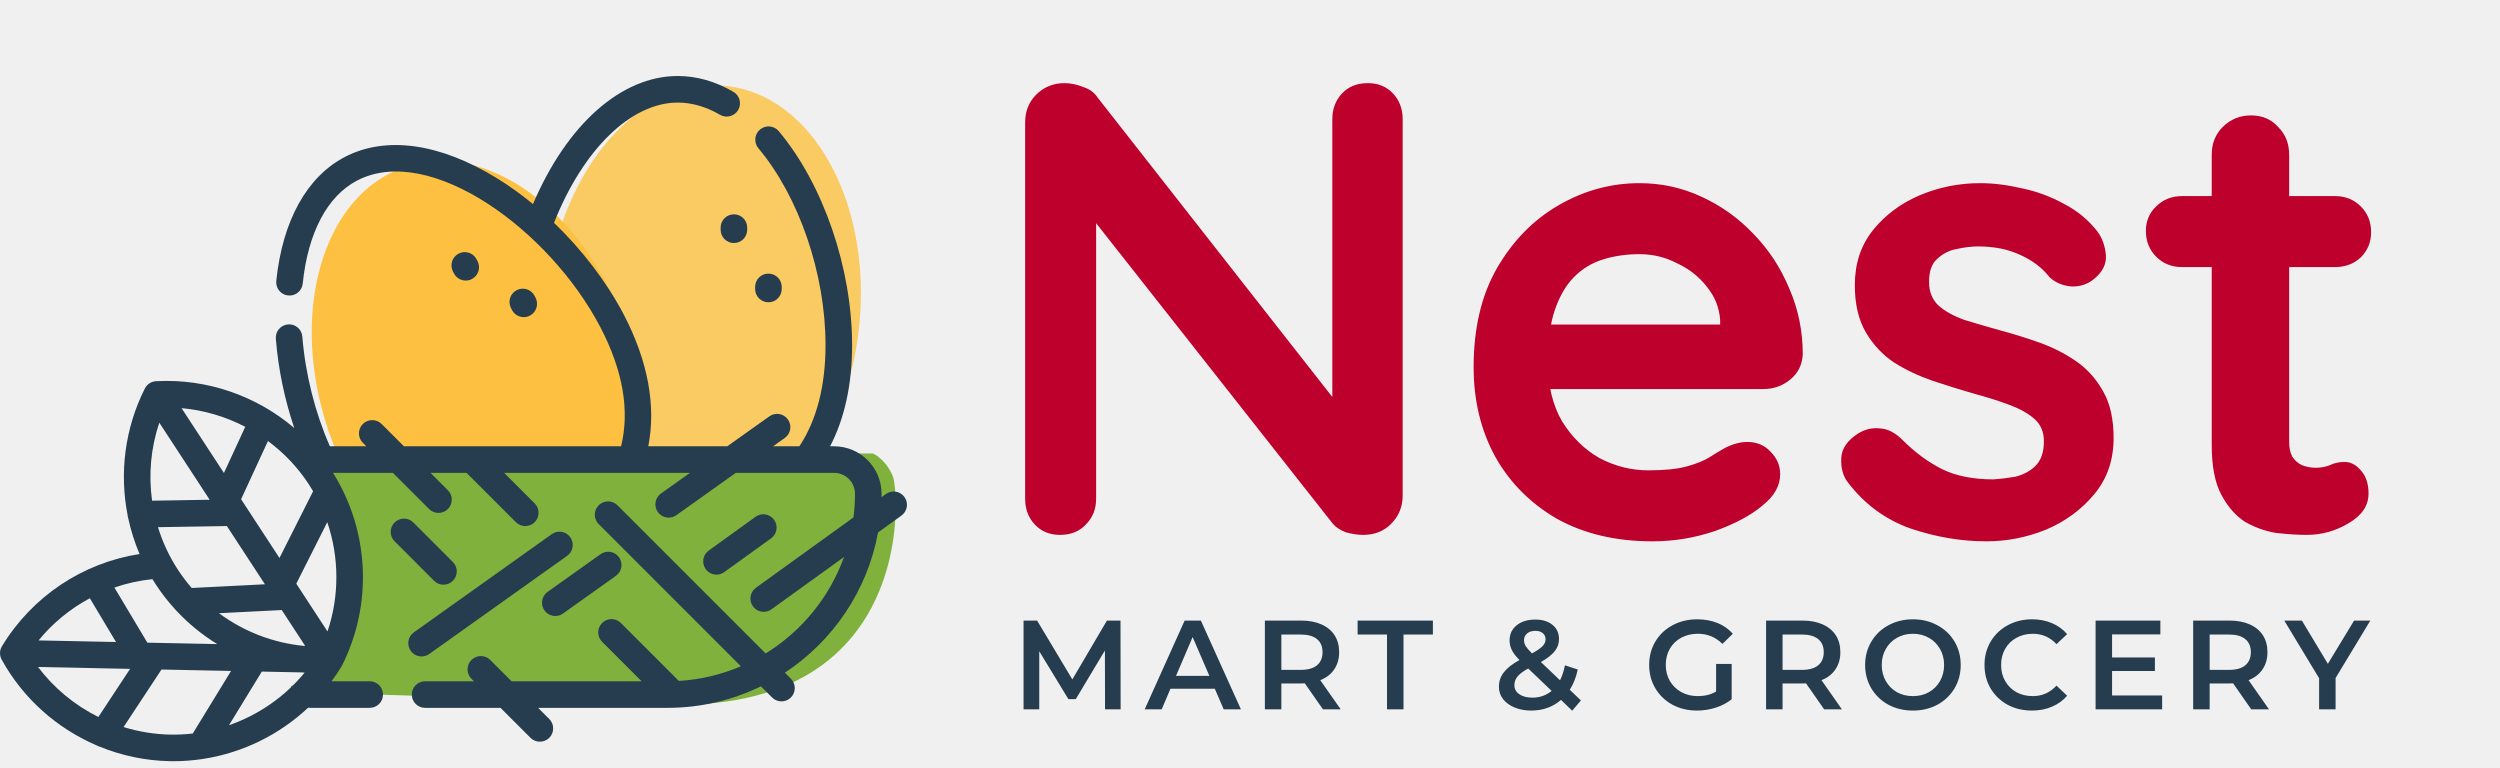
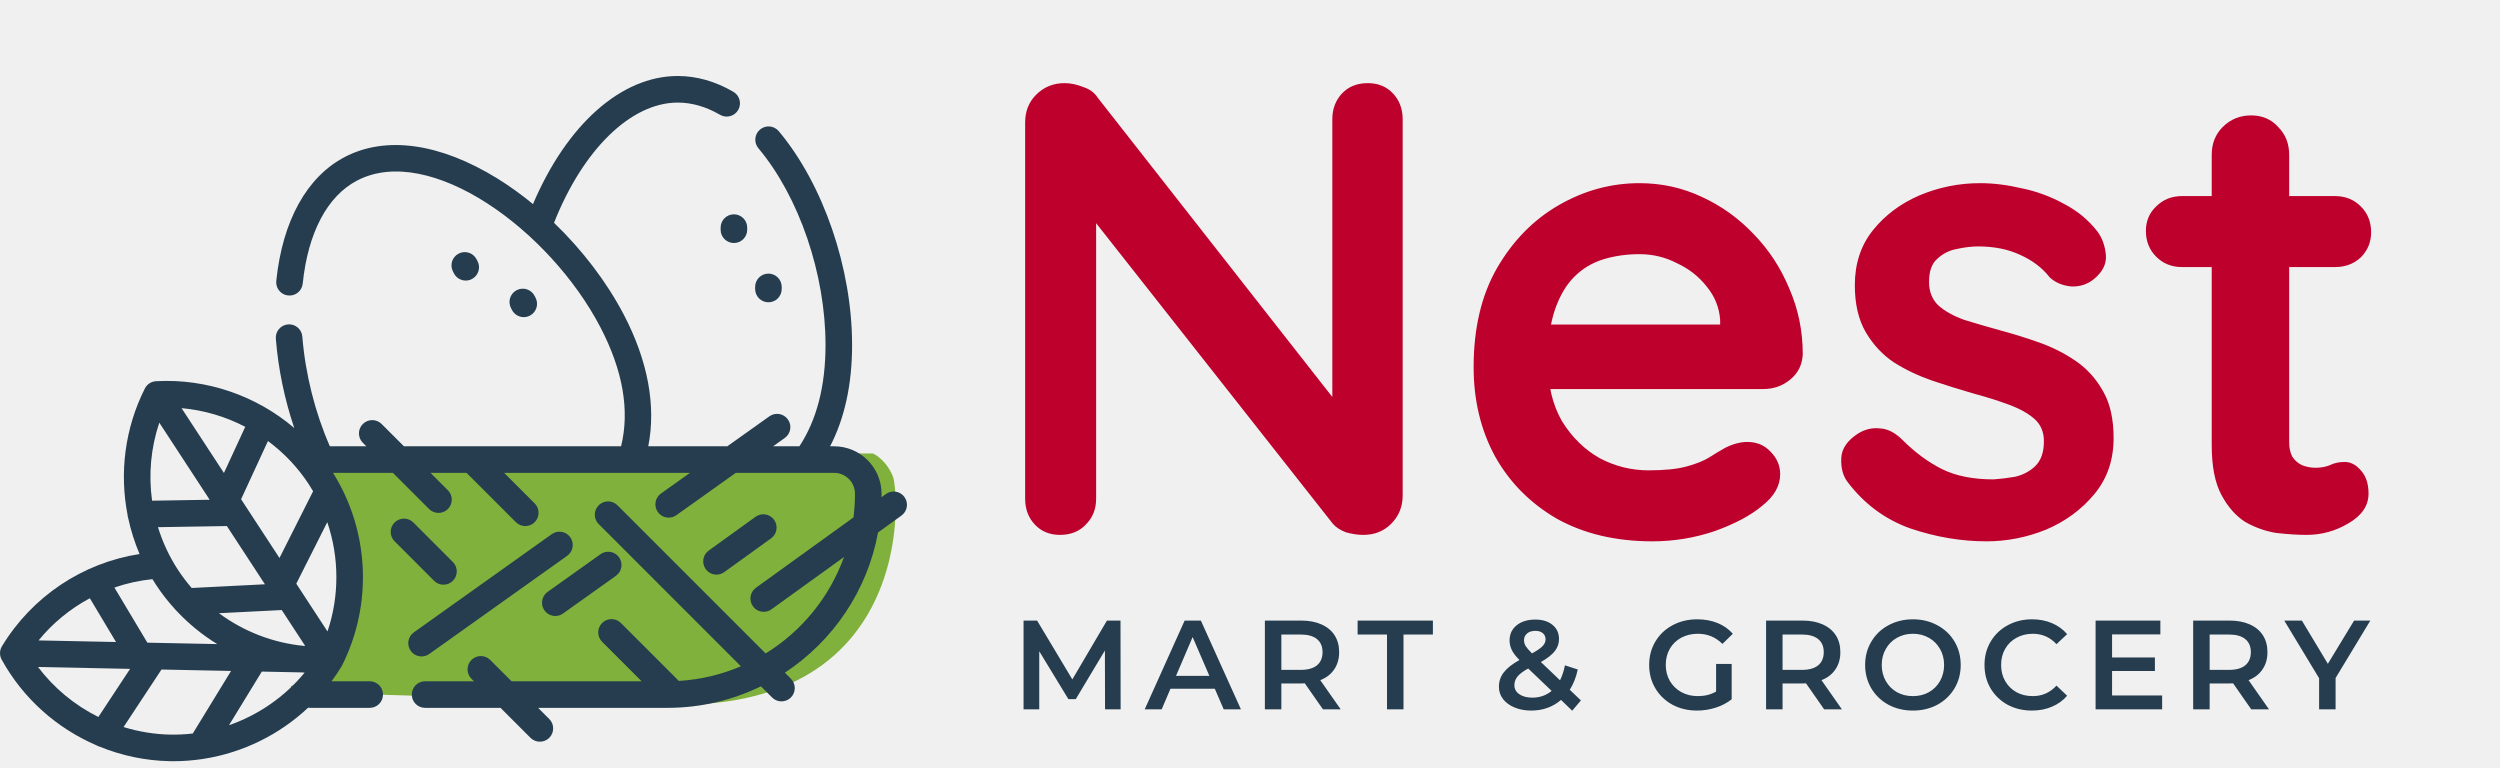
<svg xmlns="http://www.w3.org/2000/svg" width="215" height="66" viewBox="0 0 215 66" fill="none">
  <g clip-path="url(#clip0)">
-     <ellipse opacity="0.8" cx="60.443" cy="26.667" rx="13.519" ry="19.377" transform="rotate(5.91321 60.4431 26.6666)" fill="#FDC040" />
-     <ellipse cx="41.055" cy="32.706" rx="13.519" ry="19.377" transform="rotate(-18.8509 41.0546 32.7057)" fill="#FDC040" />
+     <ellipse opacity="0.8" cx="60.443" cy="26.667" rx="13.519" ry="19.377" transform="rotate(5.91321 60.4431 26.6666)" />
+     <ellipse cx="41.055" cy="32.706" rx="13.519" ry="19.377" transform="rotate(-18.8509 41.0546 32.7057)" />
    <path d="M27 39H75.071C75.455 39.167 76.337 39.8 76.797 41C77.373 42.5 79 64.5 51.5 60C29.862 60 24.813 59.333 25.005 59C29 58 29.5 54 30 51C30.5 48 27 39 27 39Z" fill="#81B13D" />
    <path d="M63.117 18.432C62.486 18.432 61.974 18.944 61.974 19.575V19.757C61.974 20.389 62.486 20.9 63.117 20.9C63.748 20.9 64.26 20.389 64.26 19.757V19.575C64.26 18.944 63.748 18.432 63.117 18.432Z" fill="#253D4E" />
    <path d="M66.085 23.53C65.454 23.53 64.942 24.041 64.942 24.672V24.855C64.942 25.486 65.454 25.997 66.085 25.997C66.716 25.997 67.227 25.486 67.227 24.855V24.672C67.227 24.041 66.716 23.53 66.085 23.53Z" fill="#253D4E" />
    <path d="M41.067 22.457L40.982 22.295C40.69 21.735 40 21.518 39.441 21.811C38.881 22.103 38.665 22.793 38.957 23.352L39.041 23.514C39.245 23.905 39.643 24.128 40.055 24.128C40.233 24.128 40.414 24.087 40.583 23.998C41.142 23.706 41.359 23.016 41.067 22.457Z" fill="#253D4E" />
    <path d="M46.057 25.602L45.972 25.44C45.68 24.88 44.99 24.663 44.431 24.956C43.871 25.248 43.655 25.938 43.947 26.497L44.031 26.659C44.235 27.05 44.633 27.273 45.045 27.273C45.223 27.273 45.404 27.232 45.573 27.143C46.132 26.851 46.349 26.161 46.057 25.602Z" fill="#253D4E" />
    <path d="M38.947 48.334L35.549 44.935C35.103 44.489 34.379 44.489 33.933 44.935C33.487 45.381 33.487 46.105 33.933 46.551L37.331 49.95C37.555 50.173 37.847 50.284 38.139 50.284C38.432 50.284 38.724 50.173 38.947 49.95C39.394 49.503 39.394 48.78 38.947 48.334Z" fill="#253D4E" />
    <path d="M49.045 46.205C48.68 45.691 47.966 45.57 47.452 45.936L35.591 54.381C35.077 54.746 34.957 55.46 35.323 55.974C35.546 56.287 35.898 56.454 36.255 56.454C36.484 56.454 36.715 56.385 36.916 56.242L48.777 47.798C49.291 47.432 49.411 46.719 49.045 46.205Z" fill="#253D4E" />
    <path d="M53.239 47.928C52.873 47.414 52.16 47.294 51.645 47.66L47.092 50.901C46.578 51.267 46.458 51.981 46.824 52.495C47.047 52.808 47.399 52.975 47.756 52.975C47.985 52.975 48.217 52.906 48.418 52.763L52.97 49.521C53.484 49.156 53.604 48.442 53.239 47.928Z" fill="#253D4E" />
    <path d="M77.784 42.744C77.415 42.232 76.701 42.116 76.189 42.485L75.808 42.76C75.81 42.662 75.812 42.564 75.812 42.466C75.812 41.376 75.388 40.35 74.616 39.575C73.844 38.805 72.818 38.381 71.728 38.381H71.39C72.644 35.958 73.28 33.041 73.28 29.673C73.28 23.068 70.805 15.848 66.973 11.28C66.567 10.797 65.847 10.734 65.363 11.139C64.88 11.545 64.817 12.266 65.222 12.749C68.729 16.93 70.995 23.573 70.995 29.673C70.995 33.188 70.24 36.114 68.749 38.381H66.487L67.492 37.666C68.007 37.3 68.126 36.586 67.76 36.072C67.395 35.558 66.682 35.438 66.167 35.804L62.547 38.381H55.751C56.436 34.912 55.722 31.036 53.653 27.071C52.171 24.234 50.067 21.488 47.646 19.162C50.139 12.856 54.265 8.822 58.286 8.822C59.5 8.822 60.724 9.175 61.922 9.872C62.468 10.189 63.167 10.004 63.484 9.458C63.801 8.913 63.616 8.213 63.071 7.896C61.519 6.994 59.909 6.536 58.286 6.536C53.422 6.536 48.745 10.716 45.837 17.552C44.846 16.737 43.82 15.995 42.774 15.35C37.852 12.31 33.191 11.654 29.65 13.502C26.385 15.209 24.293 18.993 23.76 24.158C23.695 24.786 24.151 25.347 24.779 25.412C25.408 25.478 25.968 25.02 26.033 24.393C26.484 20.016 28.145 16.867 30.708 15.528C36.949 12.27 47.255 19.757 51.627 28.129C53.571 31.853 54.169 35.297 53.413 38.381H40.602C40.599 38.381 40.596 38.381 40.593 38.381H34.738L32.82 36.464C32.374 36.018 31.65 36.018 31.204 36.464C30.758 36.91 30.758 37.633 31.204 38.08L31.506 38.381H28.369C27.096 35.489 26.259 32.167 26 28.945C25.95 28.316 25.399 27.846 24.77 27.898C24.141 27.948 23.672 28.499 23.722 29.128C23.933 31.747 24.474 34.352 25.308 36.811C22.051 34.036 17.798 32.545 13.418 32.783C13.01 32.805 12.645 33.044 12.46 33.408C10.742 36.811 10.259 40.651 10.972 44.288C10.978 44.398 11 44.504 11.036 44.603C11.26 45.641 11.583 46.66 12.002 47.646C7.111 48.405 2.769 51.287 0.165 55.581C-0.046 55.931 -0.055 56.367 0.142 56.725C1.983 60.066 4.885 62.633 8.294 64.096C8.385 64.149 8.48 64.19 8.578 64.216C10.461 64.983 12.491 65.417 14.579 65.46C14.693 65.463 14.807 65.464 14.921 65.464C15.733 65.464 16.539 65.402 17.332 65.287C17.407 65.282 17.481 65.273 17.553 65.254C20.911 64.72 24.033 63.178 26.498 60.861C26.554 60.869 26.611 60.875 26.669 60.875H31.796C32.427 60.875 32.938 60.364 32.938 59.732C32.938 59.101 32.427 58.59 31.796 58.59H28.515C28.815 58.183 29.099 57.763 29.364 57.326C29.372 57.313 29.378 57.299 29.386 57.285C29.393 57.273 29.401 57.262 29.407 57.249C32.069 51.977 31.767 45.653 28.64 40.666H33.791L36.902 43.777C37.125 44 37.417 44.111 37.71 44.111C38.002 44.111 38.294 44 38.518 43.777C38.964 43.331 38.964 42.607 38.518 42.161L37.023 40.666H40.124L44.366 44.908C44.589 45.131 44.882 45.243 45.174 45.243C45.466 45.243 45.759 45.131 45.982 44.908C46.428 44.462 46.428 43.738 45.982 43.292L43.356 40.666H54.271C54.272 40.666 54.273 40.667 54.275 40.667C54.276 40.667 54.277 40.666 54.278 40.666H59.338L56.843 42.442C56.329 42.808 56.209 43.522 56.575 44.036C56.798 44.349 57.15 44.516 57.507 44.516C57.736 44.516 57.968 44.447 58.169 44.304L63.278 40.666H69.345C69.345 40.666 69.346 40.666 69.347 40.666C69.348 40.666 69.348 40.666 69.349 40.666H71.729C72.209 40.666 72.662 40.853 73.001 41.191C73.341 41.532 73.528 41.985 73.528 42.465C73.528 43.153 73.484 43.831 73.4 44.496L65.011 50.546C64.499 50.915 64.383 51.629 64.752 52.141C64.976 52.451 65.325 52.615 65.68 52.615C65.912 52.615 66.145 52.545 66.347 52.4L72.584 47.903C71.338 51.37 68.936 54.29 65.845 56.197L53.103 43.455C52.657 43.009 51.934 43.009 51.487 43.455C51.041 43.902 51.041 44.625 51.487 45.071L63.717 57.301C62.061 58.009 60.264 58.446 58.38 58.559L53.398 53.578C52.952 53.132 52.229 53.132 51.783 53.578C51.336 54.024 51.336 54.748 51.783 55.194L55.178 58.589H43.993L42.159 56.756C41.713 56.31 40.99 56.31 40.544 56.756C40.097 57.203 40.097 57.926 40.544 58.372L40.761 58.589H36.556C35.925 58.589 35.414 59.101 35.414 59.732C35.414 60.363 35.925 60.875 36.556 60.875H43.045L45.622 63.452C45.845 63.675 46.138 63.786 46.43 63.786C46.722 63.786 47.015 63.675 47.238 63.452C47.684 63.005 47.684 62.282 47.238 61.836L46.277 60.875H57.401C60.282 60.875 63.01 60.209 65.44 59.025L66.4 59.984C66.623 60.208 66.916 60.319 67.208 60.319C67.5 60.319 67.793 60.208 68.016 59.984C68.462 59.538 68.462 58.815 68.016 58.368L67.499 57.851C71.618 55.139 74.589 50.82 75.511 45.792L77.526 44.339C78.037 43.97 78.153 43.256 77.784 42.744ZM26.56 41.651C26.688 41.847 26.809 42.047 26.927 42.248L24.035 47.986L20.733 42.933L23.044 37.928C24.409 38.939 25.606 40.192 26.56 41.651ZM22.784 50.249L16.485 50.566C16.06 50.076 15.665 49.556 15.306 49.006C14.554 47.856 13.981 46.62 13.586 45.337L19.511 45.241L22.784 50.249ZM21.091 36.706L19.258 40.676L15.614 35.101C17.541 35.272 19.401 35.825 21.091 36.706ZM13.7 36.35L18.033 42.979L13.079 43.06C12.765 40.823 12.969 38.522 13.7 36.35ZM13.11 49.807C13.202 49.958 13.296 50.108 13.393 50.256C13.9 51.033 14.468 51.758 15.086 52.43C15.131 52.489 15.182 52.543 15.237 52.592C16.263 53.679 17.424 54.619 18.684 55.392L12.673 55.269L9.839 50.528C10.888 50.166 11.985 49.922 13.11 49.807ZM7.727 51.449L9.977 55.213L3.316 55.076C4.543 53.577 6.045 52.348 7.727 51.449ZM8.46 61.66C6.436 60.656 4.651 59.19 3.27 57.361L11.188 57.523L8.46 61.66ZM16.579 63.082C15.935 63.156 15.283 63.189 14.625 63.176C13.252 63.147 11.908 62.923 10.627 62.525L13.889 57.579L19.87 57.702L16.579 63.082ZM19.694 62.368L22.516 57.756L25.985 57.828C26.056 57.834 26.127 57.839 26.199 57.845C24.48 59.932 22.218 61.491 19.694 62.368ZM26.118 55.545C23.467 55.285 20.947 54.302 18.83 52.736L24.231 52.464L26.246 55.548L26.118 55.545ZM28.166 54.307L25.48 50.197L28.146 44.907C29.177 47.936 29.195 51.25 28.166 54.307Z" fill="#253D4E" />
    <path d="M66.571 44.703C66.202 44.191 65.488 44.075 64.976 44.444L60.95 47.347C60.438 47.717 60.322 48.431 60.691 48.943C60.915 49.252 61.264 49.417 61.619 49.417C61.851 49.417 62.084 49.347 62.286 49.201L66.313 46.298C66.825 45.929 66.94 45.215 66.571 44.703Z" fill="#253D4E" />
  </g>
  <path d="M95.033 61L95.022 55.942L92.515 60.128H91.883L89.376 56.008V61H88.025V53.37H89.191L92.221 58.428L95.197 53.37H96.363L96.374 61H95.033ZM104.474 59.234H100.659L99.906 61H98.446L101.879 53.37H103.275L106.719 61H105.237L104.474 59.234ZM104.005 58.122L102.566 54.787L101.138 58.122H104.005ZM113.772 61L112.213 58.766C112.147 58.773 112.049 58.776 111.919 58.776H110.196V61H108.779V53.37H111.919C112.58 53.37 113.154 53.479 113.641 53.697C114.135 53.915 114.513 54.227 114.774 54.634C115.036 55.041 115.167 55.525 115.167 56.084C115.167 56.658 115.025 57.152 114.742 57.566C114.465 57.981 114.066 58.289 113.543 58.493L115.298 61H113.772ZM113.739 56.084C113.739 55.597 113.579 55.223 113.259 54.961C112.939 54.7 112.471 54.569 111.853 54.569H110.196V57.61H111.853C112.471 57.61 112.939 57.479 113.259 57.218C113.579 56.949 113.739 56.571 113.739 56.084ZM119.283 54.569H116.755V53.37H123.229V54.569H120.7V61H119.283V54.569ZM135.208 61.12L134.248 60.193C133.536 60.804 132.682 61.109 131.687 61.109C131.156 61.109 130.68 61.022 130.259 60.847C129.837 60.673 129.507 60.433 129.267 60.128C129.027 59.816 128.907 59.463 128.907 59.071C128.907 58.598 129.045 58.184 129.322 57.828C129.598 57.465 130.048 57.109 130.673 56.76C130.368 56.455 130.15 56.171 130.019 55.91C129.888 55.641 129.823 55.365 129.823 55.081C129.823 54.544 130.023 54.111 130.422 53.784C130.829 53.45 131.367 53.283 132.036 53.283C132.653 53.283 133.147 53.435 133.518 53.741C133.889 54.038 134.074 54.446 134.074 54.961C134.074 55.354 133.95 55.703 133.703 56.008C133.464 56.313 133.068 56.622 132.515 56.934L134.161 58.504C134.343 58.148 134.485 57.719 134.586 57.218L135.687 57.577C135.542 58.253 135.313 58.834 135 59.321L135.96 60.237L135.208 61.12ZM132.036 54.253C131.738 54.253 131.502 54.329 131.327 54.482C131.153 54.627 131.066 54.82 131.066 55.059C131.066 55.234 131.113 55.401 131.207 55.561C131.302 55.714 131.483 55.924 131.752 56.193C132.188 55.953 132.49 55.746 132.657 55.572C132.831 55.39 132.919 55.194 132.919 54.983C132.919 54.758 132.839 54.58 132.679 54.449C132.526 54.318 132.312 54.253 132.036 54.253ZM131.785 59.997C132.417 59.997 132.969 59.805 133.442 59.419L131.425 57.49C130.989 57.73 130.68 57.962 130.499 58.188C130.324 58.406 130.237 58.653 130.237 58.929C130.237 59.249 130.379 59.507 130.662 59.703C130.946 59.899 131.32 59.997 131.785 59.997ZM147.584 57.098H148.924V60.139C148.532 60.451 148.074 60.691 147.551 60.858C147.028 61.025 146.49 61.109 145.938 61.109C145.16 61.109 144.459 60.942 143.834 60.608C143.209 60.266 142.719 59.797 142.363 59.202C142.006 58.606 141.828 57.934 141.828 57.185C141.828 56.437 142.006 55.764 142.363 55.169C142.719 54.573 143.209 54.108 143.834 53.773C144.466 53.432 145.175 53.261 145.96 53.261C146.599 53.261 147.18 53.366 147.704 53.577C148.227 53.788 148.666 54.097 149.022 54.504L148.129 55.376C147.547 54.794 146.846 54.504 146.025 54.504C145.487 54.504 145.008 54.616 144.586 54.842C144.172 55.067 143.845 55.383 143.605 55.79C143.373 56.197 143.256 56.662 143.256 57.185C143.256 57.694 143.373 58.151 143.605 58.558C143.845 58.965 144.172 59.285 144.586 59.518C145.008 59.75 145.484 59.866 146.014 59.866C146.61 59.866 147.133 59.736 147.584 59.474V57.098ZM156.875 61L155.317 58.766C155.251 58.773 155.153 58.776 155.022 58.776H153.3V61H151.883V53.37H155.022C155.684 53.37 156.258 53.479 156.745 53.697C157.239 53.915 157.617 54.227 157.878 54.634C158.14 55.041 158.271 55.525 158.271 56.084C158.271 56.658 158.129 57.152 157.846 57.566C157.569 57.981 157.17 58.289 156.647 58.493L158.401 61H156.875ZM156.843 56.084C156.843 55.597 156.683 55.223 156.363 54.961C156.043 54.7 155.575 54.569 154.957 54.569H153.3V57.61H154.957C155.575 57.61 156.043 57.479 156.363 57.218C156.683 56.949 156.843 56.571 156.843 56.084ZM164.51 61.109C163.733 61.109 163.032 60.942 162.407 60.608C161.782 60.266 161.291 59.797 160.935 59.202C160.579 58.598 160.401 57.926 160.401 57.185C160.401 56.444 160.579 55.775 160.935 55.179C161.291 54.576 161.782 54.108 162.407 53.773C163.032 53.432 163.733 53.261 164.51 53.261C165.288 53.261 165.989 53.432 166.614 53.773C167.239 54.108 167.729 54.573 168.086 55.169C168.442 55.764 168.62 56.437 168.62 57.185C168.62 57.934 168.442 58.606 168.086 59.202C167.729 59.797 167.239 60.266 166.614 60.608C165.989 60.942 165.288 61.109 164.51 61.109ZM164.51 59.866C165.019 59.866 165.477 59.754 165.884 59.529C166.291 59.296 166.61 58.976 166.843 58.569C167.075 58.155 167.192 57.694 167.192 57.185C167.192 56.676 167.075 56.218 166.843 55.812C166.61 55.397 166.291 55.078 165.884 54.852C165.477 54.62 165.019 54.504 164.51 54.504C164.002 54.504 163.544 54.62 163.137 54.852C162.73 55.078 162.41 55.397 162.178 55.812C161.945 56.218 161.829 56.676 161.829 57.185C161.829 57.694 161.945 58.155 162.178 58.569C162.41 58.976 162.73 59.296 163.137 59.529C163.544 59.754 164.002 59.866 164.51 59.866ZM174.743 61.109C173.973 61.109 173.275 60.942 172.65 60.608C172.033 60.266 171.546 59.797 171.19 59.202C170.841 58.606 170.667 57.934 170.667 57.185C170.667 56.437 170.845 55.764 171.201 55.169C171.557 54.573 172.044 54.108 172.661 53.773C173.286 53.432 173.984 53.261 174.754 53.261C175.379 53.261 175.949 53.37 176.465 53.588C176.981 53.806 177.417 54.122 177.773 54.536L176.858 55.397C176.306 54.801 175.626 54.504 174.82 54.504C174.296 54.504 173.828 54.62 173.413 54.852C172.999 55.078 172.676 55.394 172.443 55.801C172.211 56.208 172.095 56.669 172.095 57.185C172.095 57.701 172.211 58.162 172.443 58.569C172.676 58.976 172.999 59.296 173.413 59.529C173.828 59.754 174.296 59.866 174.82 59.866C175.626 59.866 176.306 59.565 176.858 58.962L177.773 59.834C177.417 60.248 176.978 60.564 176.455 60.782C175.939 61 175.368 61.109 174.743 61.109ZM185.944 59.812V61H180.221V53.37H185.791V54.558H181.638V56.542H185.322V57.708H181.638V59.812H185.944ZM193.605 61L192.047 58.766C191.981 58.773 191.883 58.776 191.752 58.776H190.03V61H188.613V53.37H191.752C192.414 53.37 192.988 53.479 193.475 53.697C193.969 53.915 194.347 54.227 194.608 54.634C194.87 55.041 195.001 55.525 195.001 56.084C195.001 56.658 194.859 57.152 194.576 57.566C194.299 57.981 193.9 58.289 193.377 58.493L195.131 61H193.605ZM193.573 56.084C193.573 55.597 193.413 55.223 193.093 54.961C192.773 54.7 192.305 54.569 191.687 54.569H190.03V57.61H191.687C192.305 57.61 192.773 57.479 193.093 57.218C193.413 56.949 193.573 56.571 193.573 56.084ZM200.861 58.308V61H199.444V58.33L196.447 53.37H197.962L200.196 57.087L202.453 53.37H203.848L200.861 58.308Z" fill="#253D4E" />
  <path d="M117.633 7.15C118.521 7.15 119.243 7.446 119.798 8.038C120.353 8.63 120.63 9.37 120.63 10.258V42.614C120.63 43.577 120.297 44.391 119.631 45.056C119.002 45.685 118.207 46 117.245 46C116.764 46 116.264 45.926 115.746 45.778C115.265 45.593 114.895 45.352 114.636 45.056L92.825 17.362L94.267 16.474V42.892C94.267 43.78 93.972 44.52 93.379 45.112C92.825 45.704 92.085 46 91.159 46C90.272 46 89.55 45.704 88.995 45.112C88.44 44.52 88.162 43.78 88.162 42.892V10.536C88.162 9.573 88.477 8.778 89.106 8.149C89.772 7.483 90.586 7.15 91.548 7.15C92.066 7.15 92.603 7.261 93.157 7.483C93.713 7.668 94.12 7.964 94.379 8.371L115.524 35.344L114.58 36.01V10.258C114.58 9.37 114.858 8.63 115.413 8.038C115.968 7.446 116.708 7.15 117.633 7.15ZM142.106 46.555C138.961 46.555 136.223 45.907 133.892 44.612C131.598 43.281 129.822 41.486 128.564 39.229C127.343 36.972 126.732 34.419 126.732 31.57C126.732 28.24 127.398 25.41 128.73 23.078C130.099 20.71 131.875 18.898 134.058 17.64C136.241 16.381 138.554 15.752 140.996 15.752C142.883 15.752 144.659 16.141 146.324 16.918C148.026 17.695 149.524 18.768 150.819 20.137C152.114 21.469 153.132 23.023 153.872 24.799C154.649 26.575 155.037 28.462 155.037 30.46C155 31.348 154.649 32.069 153.983 32.624C153.317 33.179 152.54 33.457 151.652 33.457H130.451L128.786 27.907H149.154L147.933 29.017V27.518C147.859 26.445 147.471 25.483 146.768 24.633C146.102 23.782 145.251 23.116 144.215 22.634C143.216 22.116 142.143 21.858 140.996 21.858C139.886 21.858 138.85 22.006 137.888 22.302C136.926 22.598 136.093 23.097 135.39 23.8C134.687 24.503 134.132 25.447 133.725 26.631C133.318 27.814 133.115 29.313 133.115 31.126C133.115 33.124 133.522 34.826 134.336 36.232C135.187 37.601 136.26 38.656 137.555 39.395C138.887 40.099 140.293 40.45 141.773 40.45C143.142 40.45 144.233 40.339 145.047 40.117C145.861 39.895 146.509 39.636 146.99 39.34C147.508 39.007 147.97 38.73 148.377 38.508C149.043 38.175 149.672 38.008 150.264 38.008C151.078 38.008 151.744 38.285 152.262 38.84C152.817 39.395 153.095 40.043 153.095 40.783C153.095 41.782 152.577 42.688 151.541 43.502C150.579 44.316 149.228 45.038 147.489 45.667C145.75 46.259 143.956 46.555 142.106 46.555ZM158.849 41.394C158.479 40.876 158.312 40.209 158.349 39.395C158.386 38.581 158.867 37.879 159.792 37.286C160.384 36.916 161.013 36.769 161.679 36.843C162.345 36.88 162.993 37.212 163.622 37.842C164.695 38.914 165.823 39.747 167.007 40.339C168.191 40.931 169.671 41.227 171.447 41.227C172.002 41.19 172.613 41.116 173.279 41.005C173.945 40.857 174.518 40.561 174.999 40.117C175.517 39.636 175.776 38.914 175.776 37.953C175.776 37.139 175.499 36.491 174.944 36.01C174.389 35.529 173.649 35.122 172.724 34.789C171.836 34.456 170.837 34.142 169.727 33.846C168.58 33.513 167.396 33.142 166.175 32.736C164.991 32.328 163.899 31.811 162.9 31.181C161.901 30.515 161.087 29.646 160.458 28.573C159.829 27.5 159.515 26.149 159.515 24.521C159.515 22.672 160.033 21.099 161.069 19.804C162.105 18.509 163.437 17.51 165.065 16.807C166.73 16.104 168.469 15.752 170.282 15.752C171.429 15.752 172.631 15.9 173.889 16.197C175.147 16.456 176.35 16.899 177.497 17.529C178.644 18.12 179.606 18.916 180.383 19.915C180.79 20.47 181.03 21.136 181.104 21.913C181.178 22.69 180.827 23.393 180.05 24.022C179.495 24.466 178.847 24.669 178.107 24.633C177.367 24.558 176.757 24.299 176.276 23.855C175.647 23.041 174.796 22.394 173.723 21.913C172.687 21.432 171.484 21.192 170.115 21.192C169.56 21.192 168.95 21.265 168.284 21.413C167.655 21.524 167.1 21.802 166.619 22.246C166.138 22.653 165.897 23.319 165.897 24.244C165.897 25.095 166.175 25.779 166.73 26.297C167.285 26.779 168.025 27.186 168.95 27.518C169.912 27.814 170.929 28.11 172.002 28.407C173.112 28.703 174.241 29.054 175.388 29.461C176.535 29.868 177.589 30.404 178.551 31.07C179.513 31.736 180.29 32.606 180.882 33.679C181.474 34.715 181.77 36.047 181.77 37.675C181.77 39.562 181.215 41.172 180.105 42.504C178.995 43.836 177.608 44.853 175.943 45.556C174.278 46.222 172.576 46.555 170.837 46.555C168.654 46.555 166.471 46.185 164.288 45.445C162.105 44.668 160.292 43.318 158.849 41.394ZM187.655 16.863H200.808C201.696 16.863 202.436 17.159 203.028 17.75C203.62 18.343 203.916 19.082 203.916 19.971C203.916 20.822 203.62 21.543 203.028 22.135C202.436 22.69 201.696 22.968 200.808 22.968H187.655C186.767 22.968 186.027 22.672 185.435 22.079C184.843 21.488 184.547 20.747 184.547 19.86C184.547 19.009 184.843 18.305 185.435 17.75C186.027 17.159 186.767 16.863 187.655 16.863ZM193.593 9.925C194.555 9.925 195.332 10.258 195.924 10.924C196.553 11.553 196.868 12.348 196.868 13.31V38.008C196.868 38.526 196.96 38.952 197.145 39.285C197.367 39.617 197.645 39.858 197.978 40.006C198.348 40.154 198.736 40.228 199.143 40.228C199.587 40.228 199.994 40.154 200.364 40.006C200.734 39.821 201.16 39.728 201.641 39.728C202.159 39.728 202.621 39.969 203.028 40.45C203.472 40.931 203.694 41.597 203.694 42.448C203.694 43.484 203.121 44.335 201.974 45.001C200.864 45.667 199.661 46 198.366 46C197.589 46 196.72 45.944 195.758 45.834C194.833 45.685 193.945 45.371 193.094 44.89C192.28 44.372 191.595 43.595 191.04 42.559C190.485 41.523 190.208 40.099 190.208 38.285V13.31C190.208 12.348 190.522 11.553 191.151 10.924C191.817 10.258 192.631 9.925 193.593 9.925Z" fill="#be002c" />
  <defs>
    <clipPath id="clip0">
      <rect width="78" height="60" fill="white" transform="translate(0 6)" />
    </clipPath>
  </defs>
</svg>
